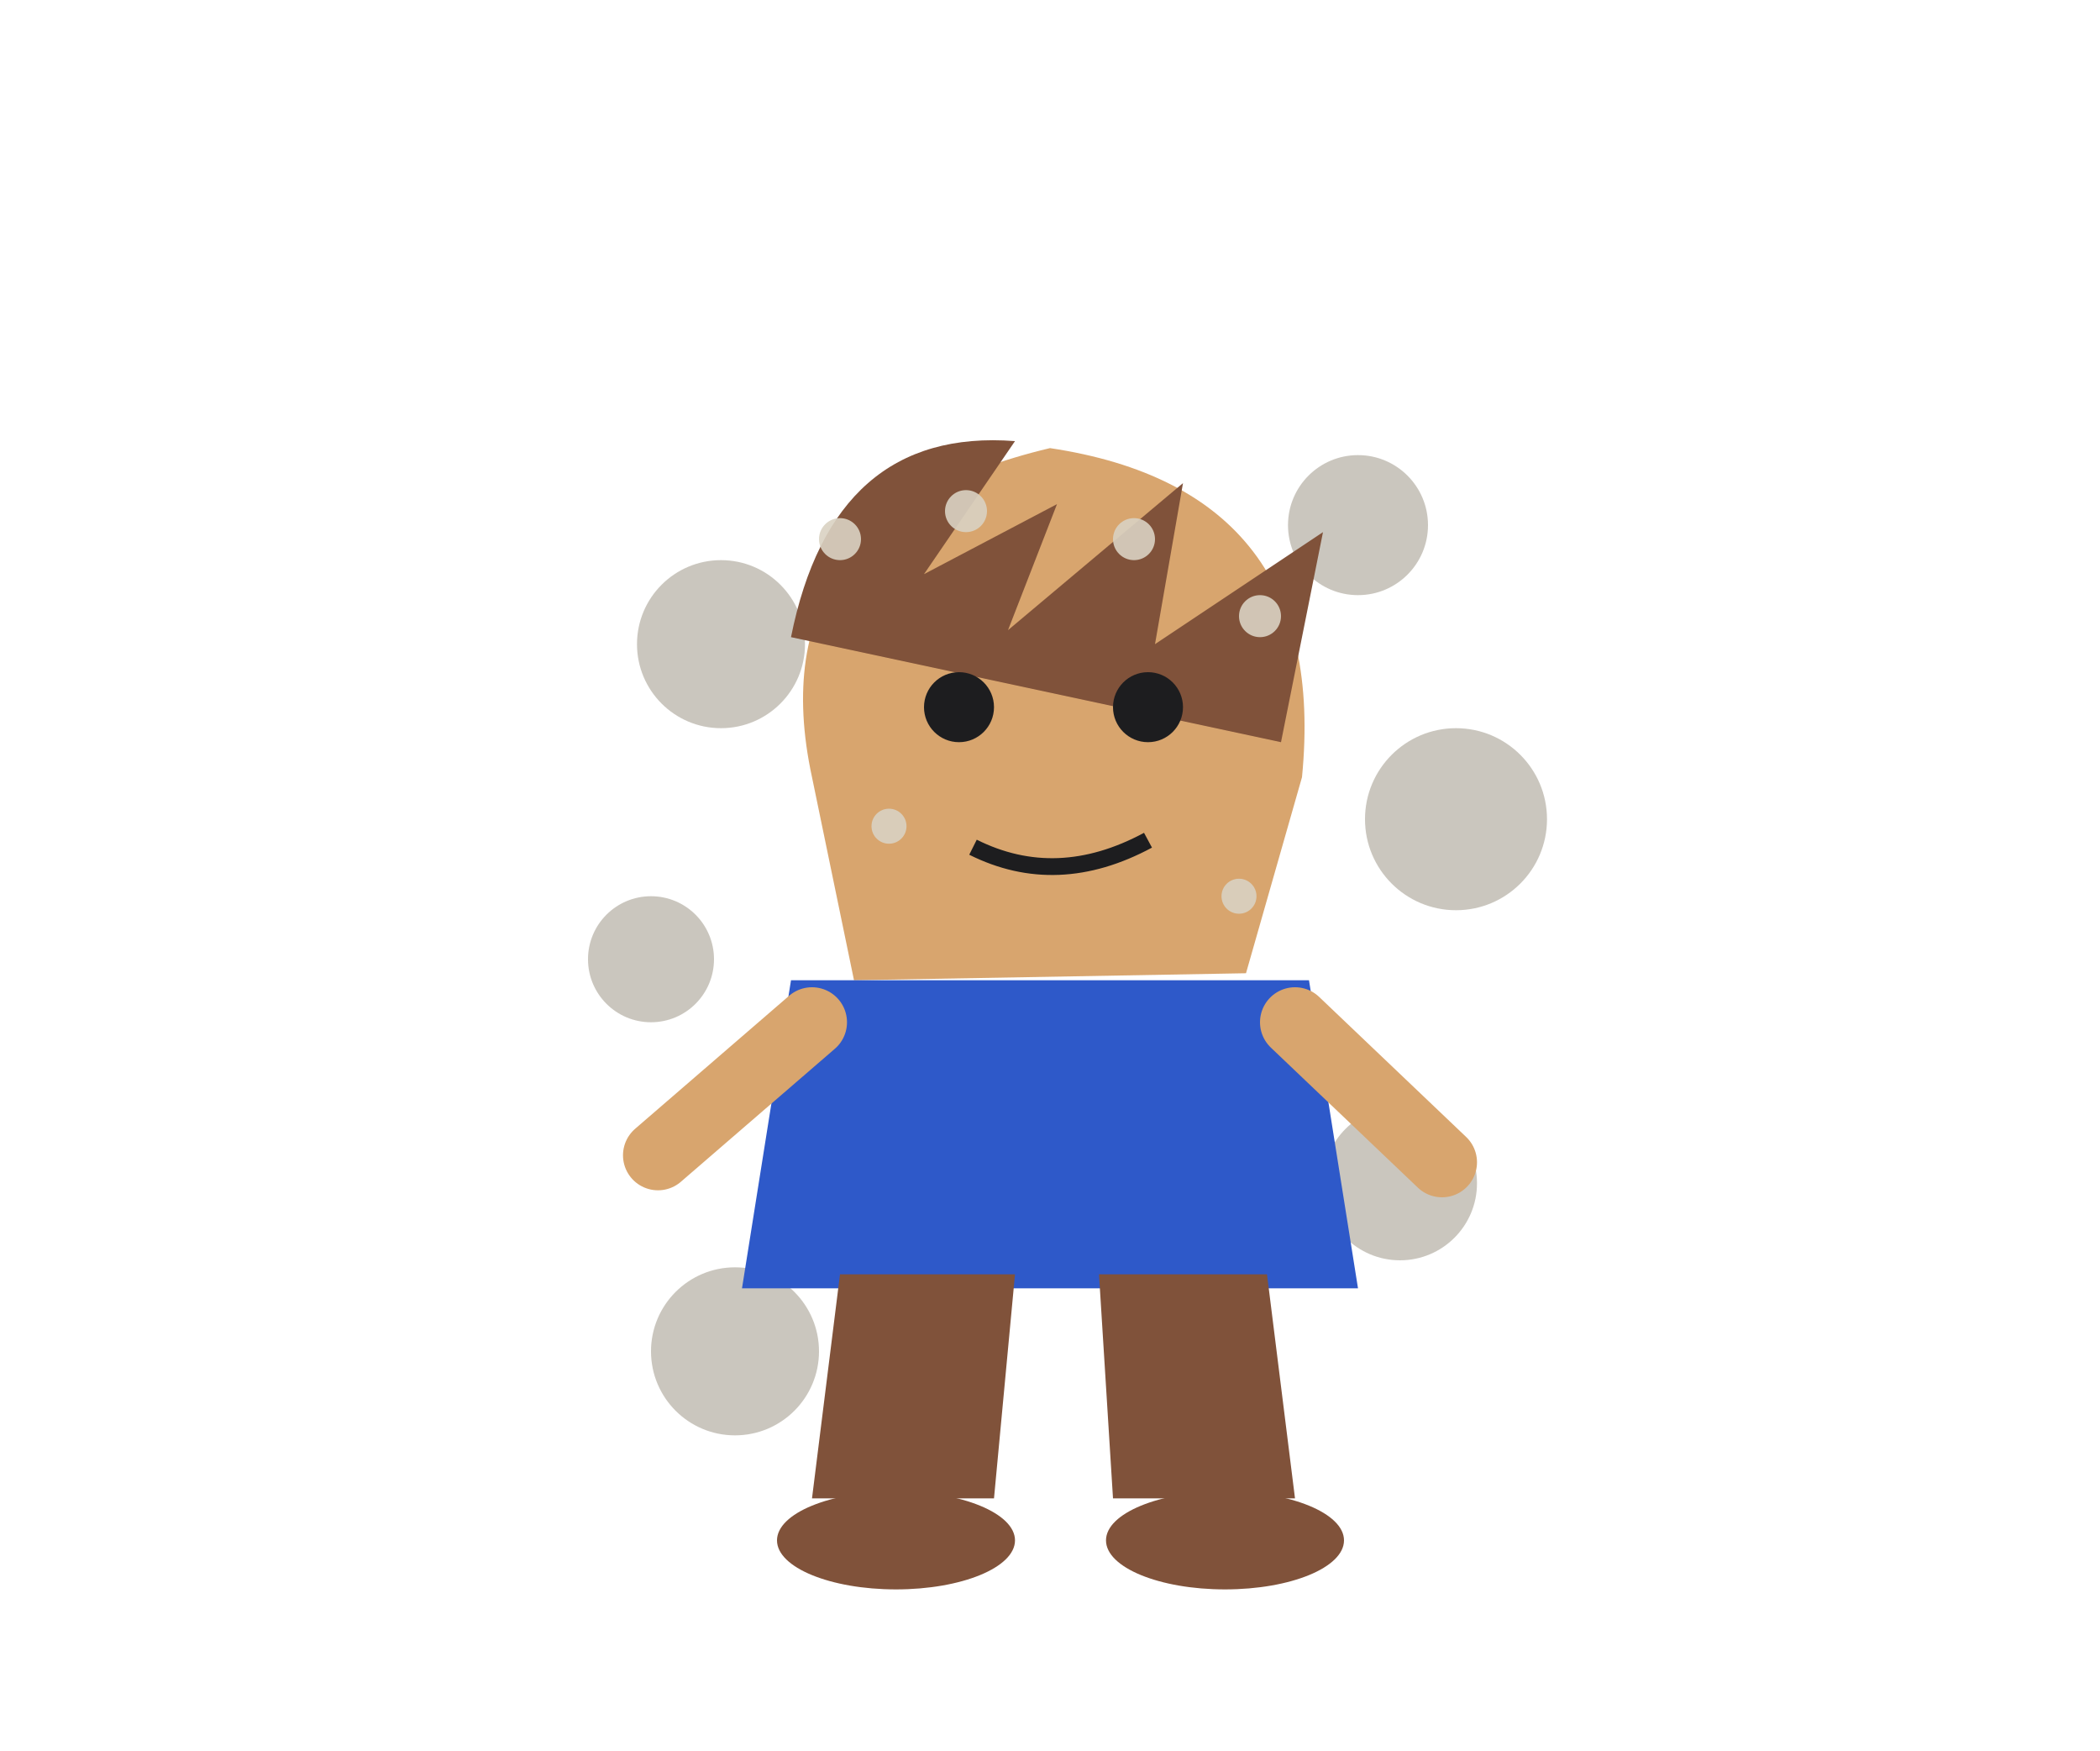
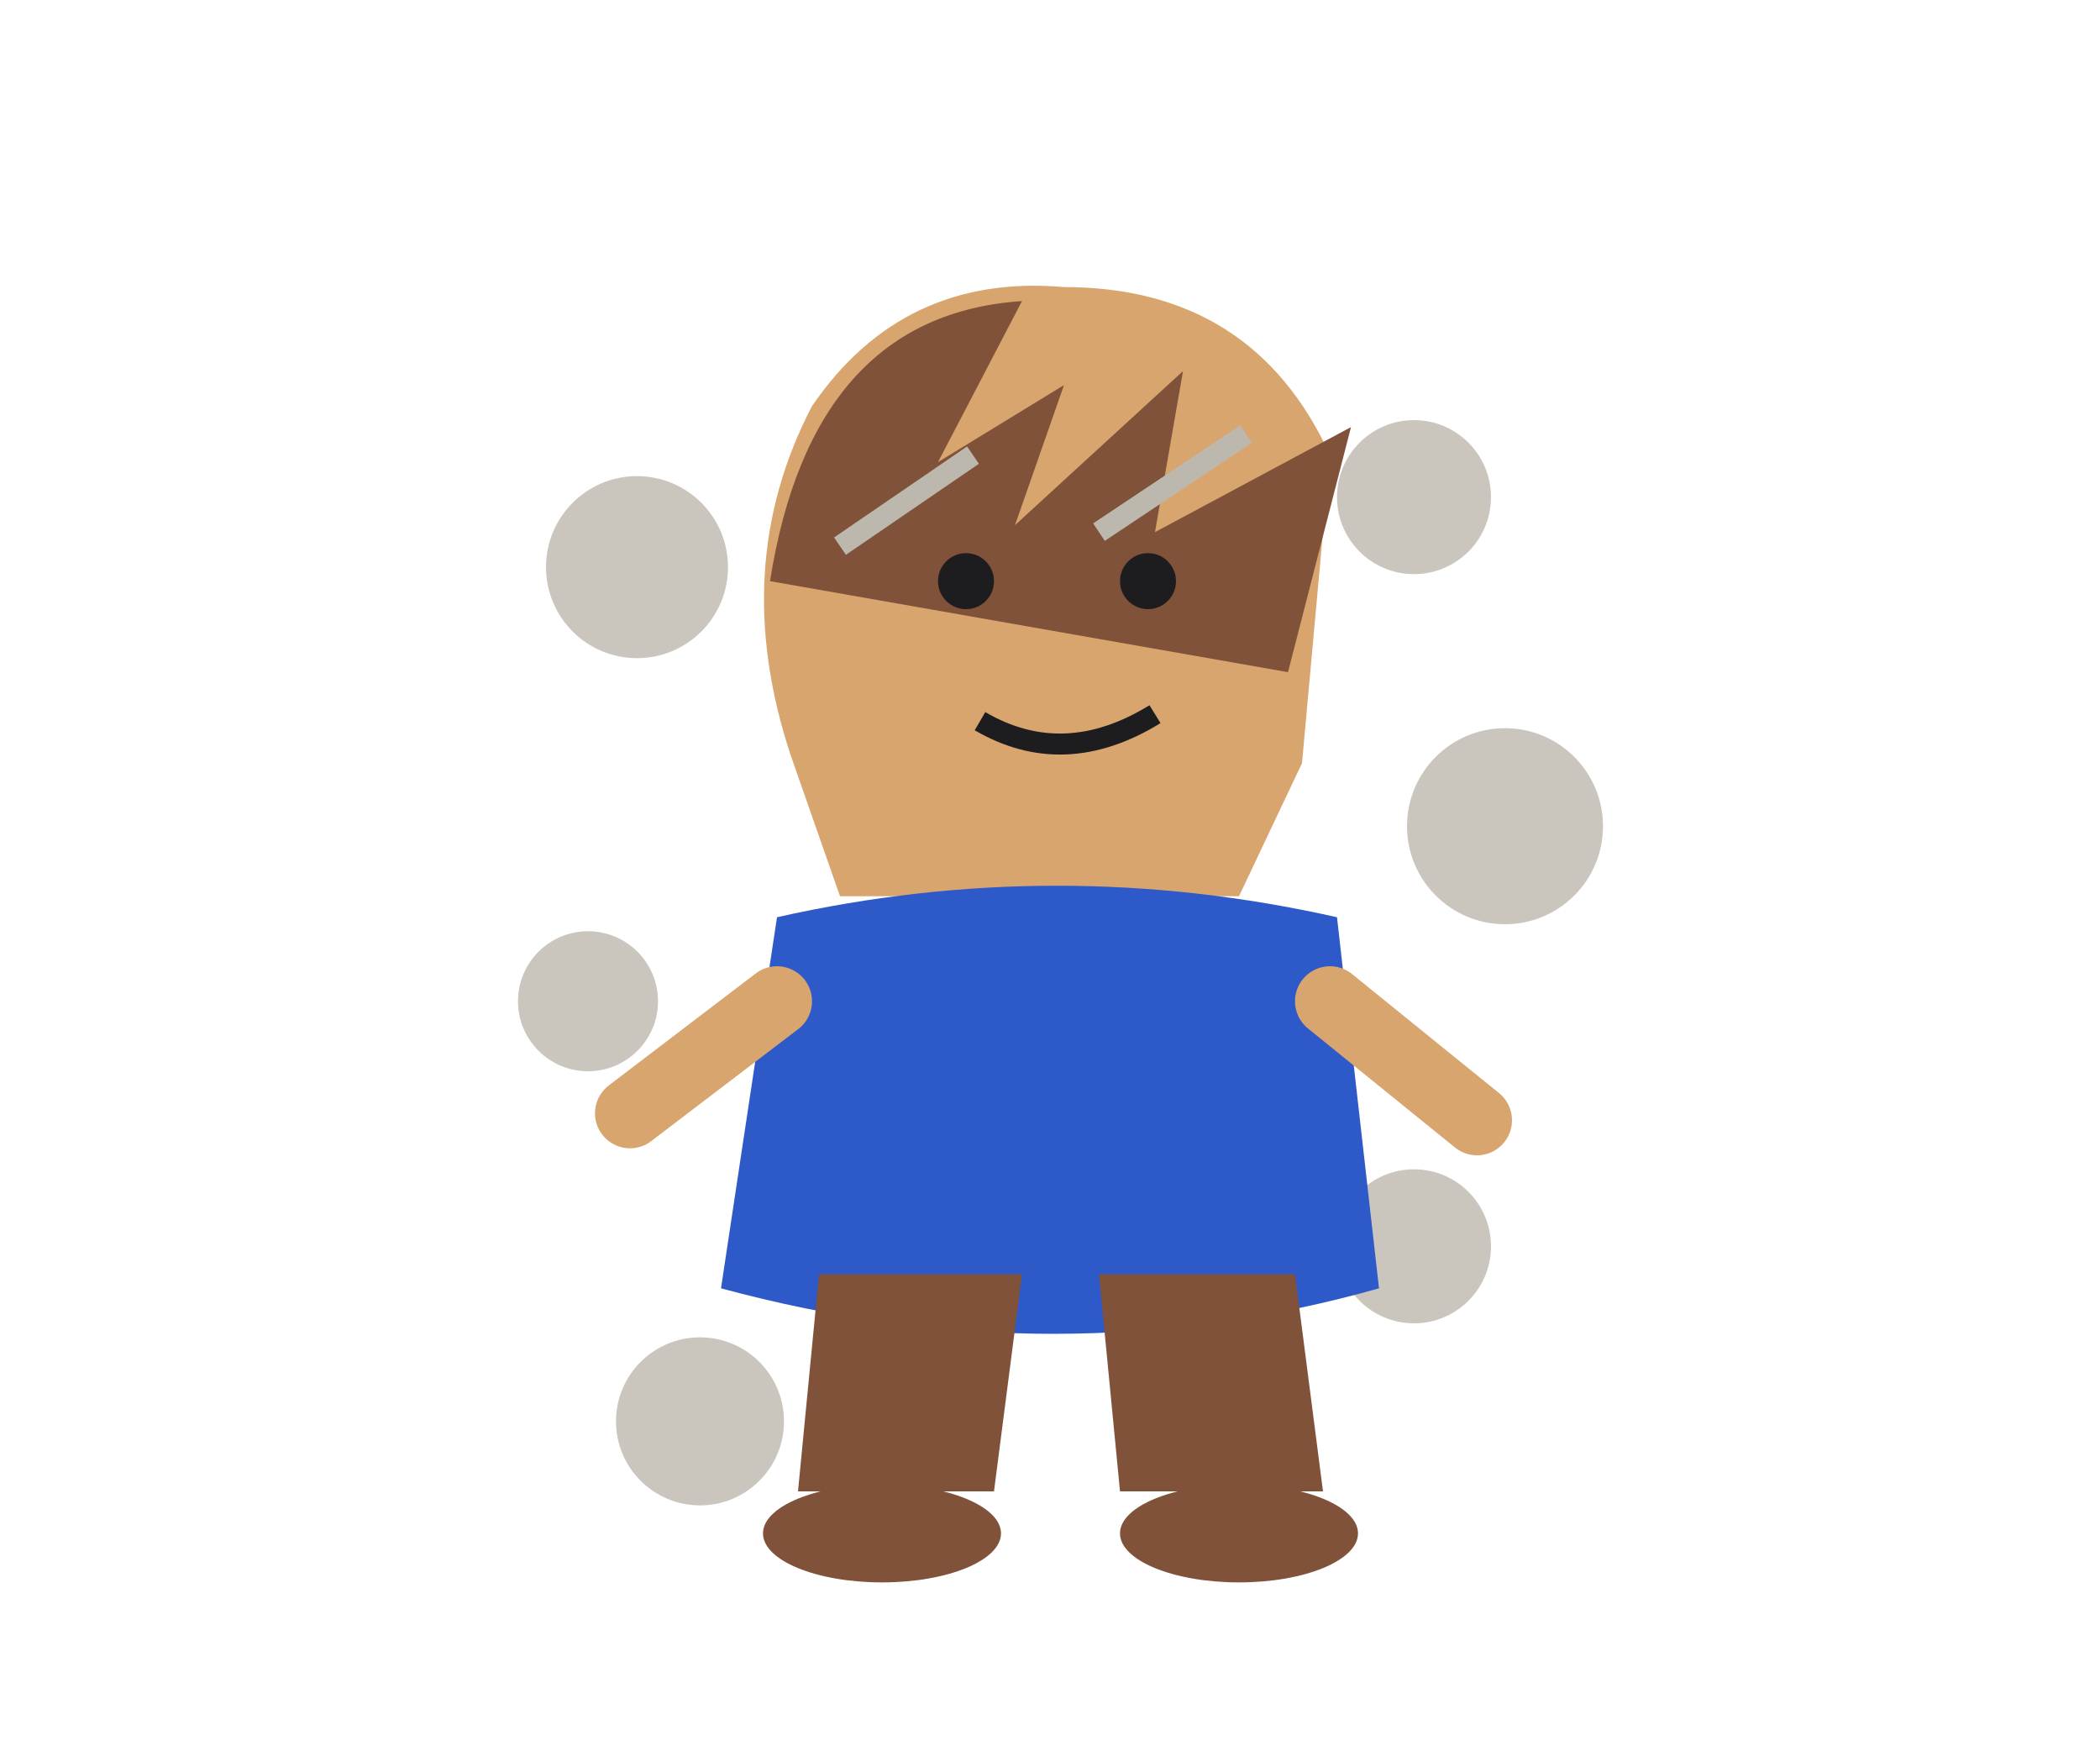
- <svg xmlns="http://www.w3.org/2000/svg" width="300" height="250" viewBox="25 0 250 250">
+ <svg xmlns="http://www.w3.org/2000/svg" width="300" height="250" viewBox="0 0 300 250">
  <g fill="#BDB8AE" opacity=".8">
-     <circle cx="103" cy="92" r="12" />
-     <circle cx="194" cy="75" r="10" />
-     <circle cx="208" cy="117" r="13" />
-     <circle cx="93" cy="137" r="9" />
-     <circle cx="200" cy="169" r="11" />
-     <circle cx="105" cy="193" r="12" />
+     <circle cx="91" cy="81" r="13" />
+     <circle cx="202" cy="71" r="11" />
+     <circle cx="215" cy="118" r="14" />
+     <circle cx="84" cy="143" r="10" />
+     <circle cx="202" cy="178" r="11" />
+     <circle cx="100" cy="203" r="12" />
  </g>
-   <path d="M116 111 Q108 74 150 64 Q190 70 186 111 L178 139 L122 140Z" fill="#D8A56E" />
-   <path d="M113 91 Q119 61 145 63 L132 82 L151 72 L144 90 L169 69 L165 92 L189 76 L183 106Z" fill="#80523A" />
-   <g fill="#D9D2C2" opacity=".9">
-     <circle cx="120" cy="77" r="3" />
-     <circle cx="138" cy="73" r="3" />
-     <circle cx="162" cy="77" r="3" />
-     <circle cx="180" cy="88" r="3" />
-     <circle cx="127" cy="118" r="2.5" />
-     <circle cx="177" cy="128" r="2.5" />
-   </g>
-   <circle cx="137" cy="101" r="5" fill="#1D1D1F" />
-   <circle cx="164" cy="101" r="5" fill="#1D1D1F" />
-   <path d="M139 121 Q151 127 164 120" fill="none" stroke="#1D1D1F" stroke-width="2.4" />
-   <path d="M113 140 L187 140 L194 184 L106 184Z" fill="#2E59C9" />
-   <path d="M116 146 L94 165 M185 146 L206 166" stroke="#D8A56E" stroke-width="10" stroke-linecap="round" />
-   <path d="M120 182 L145 182 L142 214 L116 214Z M157 182 L181 182 L185 214 L159 214Z" fill="#80523A" />
-   <ellipse cx="128" cy="220" rx="17" ry="7" fill="#80523A" />
-   <ellipse cx="175" cy="220" rx="17" ry="7" fill="#80523A" />
+   <path d="M113 108 Q104 81 116 58 Q129 39 152 41 Q179 41 190 65 L186 109 L177 128 L120 128Z" fill="#D8A56E" />
+   <path d="M110 83 Q116 45 146 43 L134 66 L152 55 L145 75 L169 53 L165 76 L193 61 L184 96Z" fill="#80523A" />
+   <path d="M120 78 L139 65 M157 76 L178 62" stroke="#BDB8AE" stroke-width="3" />
+   <circle cx="138" cy="83" r="4" fill="#1D1D1F" />
+   <circle cx="164" cy="83" r="4" fill="#1D1D1F" />
+   <path d="M140 103 Q152 110 165 102" fill="none" stroke="#1D1D1F" stroke-width="3" />
+   <path d="M111 131 Q151 122 191 131 L197 184 Q151 197 103 184Z" fill="#2E59C9" />
+   <path d="M111 143 L90 159 M190 143 L211 160" stroke="#D8A56E" stroke-width="10" stroke-linecap="round" />
+   <path d="M117 182 L146 182 L142 213 L114 213Z M157 182 L185 182 L189 213 L160 213Z" fill="#80523A" />
+   <ellipse cx="126" cy="219" rx="17" ry="7" fill="#80523A" />
+   <ellipse cx="177" cy="219" rx="17" ry="7" fill="#80523A" />
</svg>
